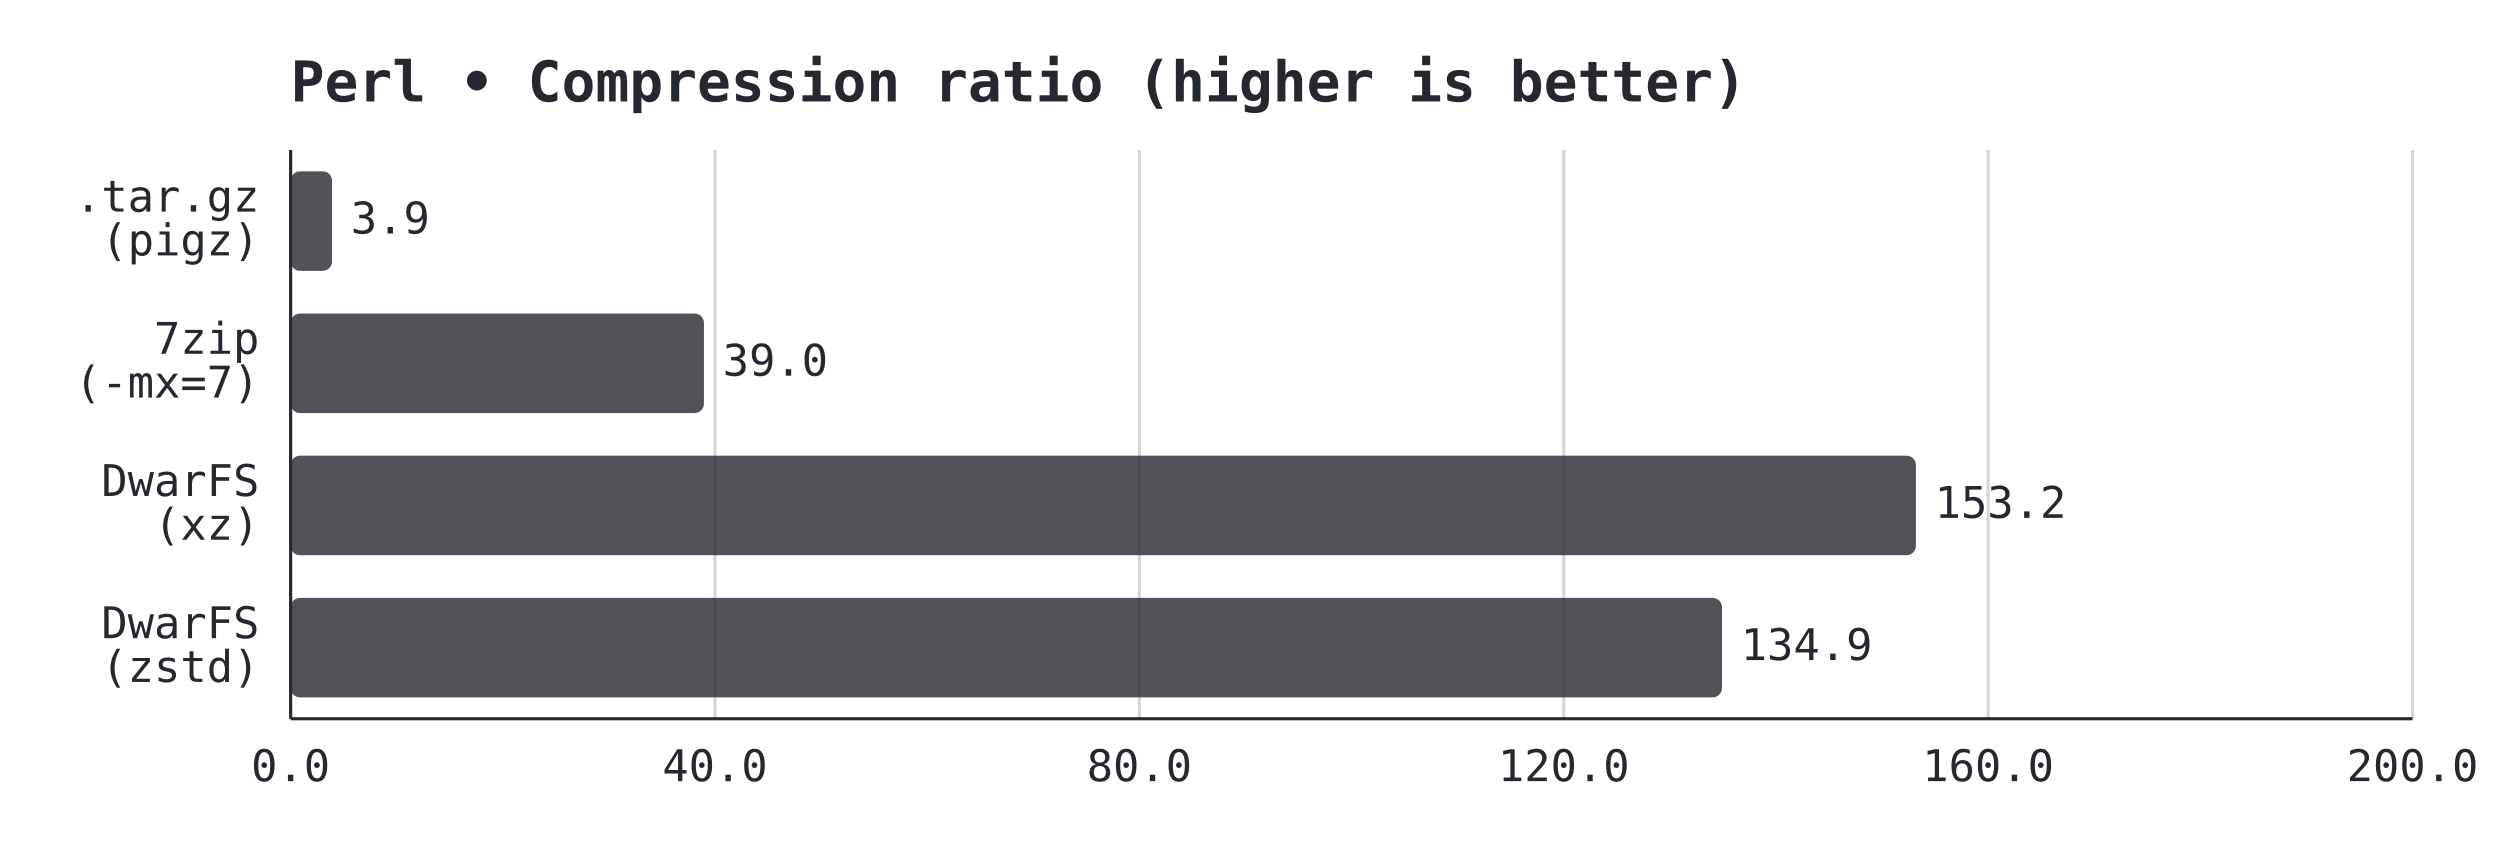
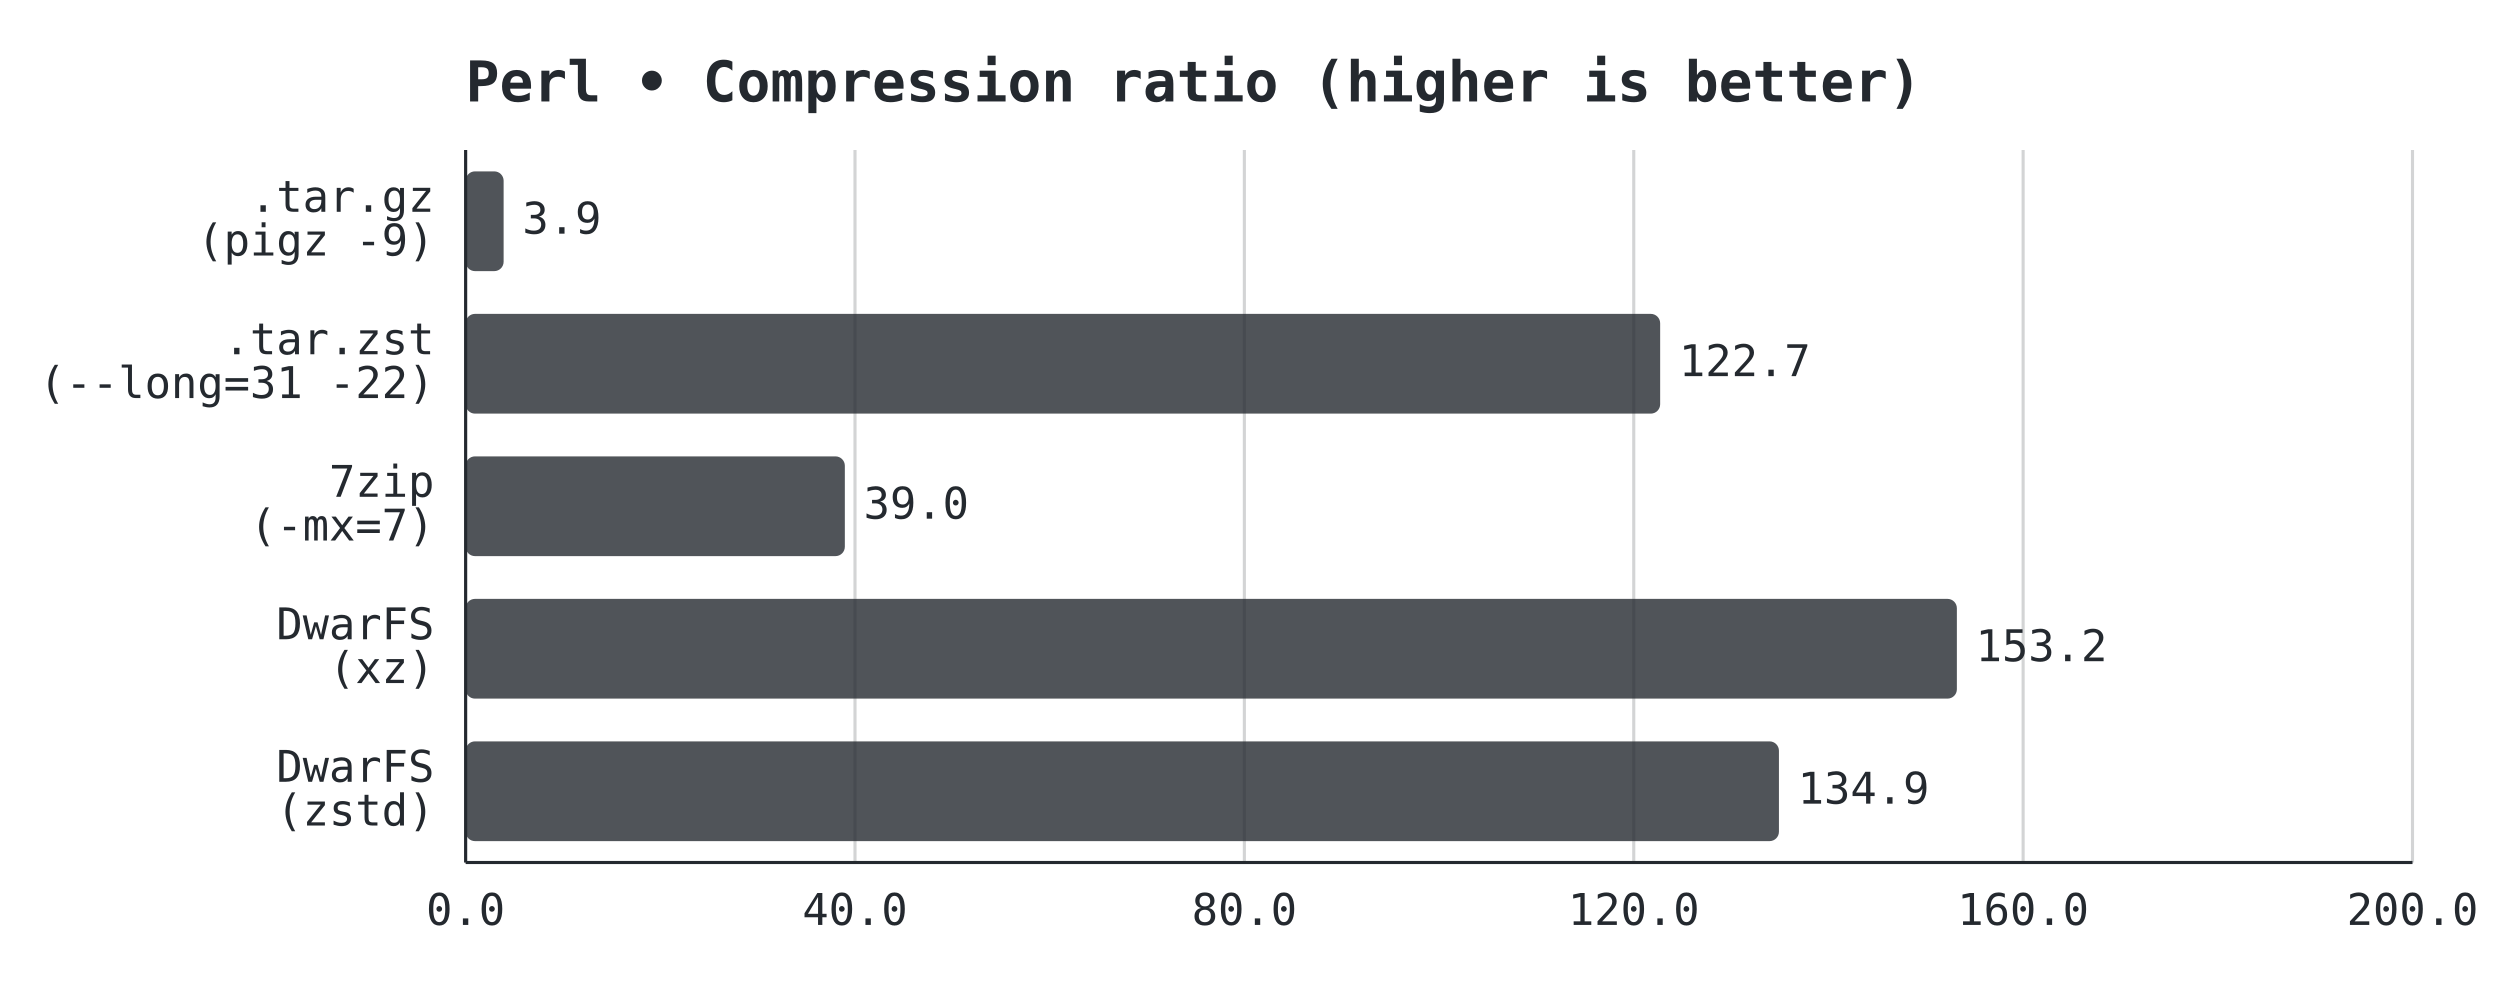
- <svg xmlns="http://www.w3.org/2000/svg" width="800" height="274" viewBox="0 0 800 274" role="img" aria-label="Perl • Compression ratio (higher is better)">
+ <svg xmlns="http://www.w3.org/2000/svg" width="800" height="320" viewBox="0 0 800 320" role="img" aria-label="Perl • Compression ratio (higher is better)">
  <style>
    :root {
      color: var(--fgColor-default, #24292f);
      font-family: ui-monospace, SFMono-Regular, Menlo, Consolas, monospace;
    }
    @media (prefers-color-scheme: dark) {
      :root { color: var(--fgColor-default, #c9d1d9); }
    }
    .t { fill: currentColor; font-size: 14px; dominant-baseline: middle; }
    .title { font-weight: 600; font-size: 18px; dominant-baseline: hanging; }
    .axis { stroke: currentColor; stroke-width: 1; }
    .grid { stroke: currentColor; stroke-width: 1; opacity: .2; }
    .bar { fill: currentColor; opacity: .8; }
    .unit { opacity: .8; font-size: 14px; }
  </style>
-   <rect x="0" y="0" width="800" height="274" fill="none" />
-   <text x="93" y="20" class="t title">Perl • Compression ratio (higher is better)</text>
-   <line x1="93" y1="230" x2="772" y2="230" class="axis" />
-   <line x1="93" y1="48" x2="93" y2="230" class="axis" />
-   <line x1="93.00" y1="48" x2="93.00" y2="230" class="grid" />
-   <text x="93.00" y="246" class="t" text-anchor="middle">0.0</text>
-   <line x1="228.80" y1="48" x2="228.80" y2="230" class="grid" />
-   <text x="228.80" y="246" class="t" text-anchor="middle">40.0</text>
-   <line x1="364.60" y1="48" x2="364.60" y2="230" class="grid" />
-   <text x="364.60" y="246" class="t" text-anchor="middle">80.0</text>
-   <line x1="500.40" y1="48" x2="500.40" y2="230" class="grid" />
-   <text x="500.40" y="246" class="t" text-anchor="middle">120.0</text>
-   <line x1="636.20" y1="48" x2="636.20" y2="230" class="grid" />
-   <text x="636.20" y="246" class="t" text-anchor="middle">160.0</text>
-   <line x1="772.00" y1="48" x2="772.00" y2="230" class="grid" />
-   <text x="772.00" y="246" class="t" text-anchor="middle">200.0</text>
-   <rect class="bar" x="93.00" y="54.83" width="13.25" height="31.85" rx="3" ry="3" />
-   <text x="83.00" y="63.75" class="t" text-anchor="end">.tar.gz</text>
-   <text x="83.00" y="77.75" class="t" text-anchor="end">(pigz)</text>
-   <text x="112.25" y="70.75" class="t">3.9</text>
-   <rect class="bar" x="93.00" y="100.33" width="132.26" height="31.85" rx="3" ry="3" />
-   <text x="83.00" y="109.25" class="t" text-anchor="end">7zip</text>
-   <text x="83.00" y="123.25" class="t" text-anchor="end">(-mx=7)</text>
-   <text x="231.26" y="116.25" class="t">39.0</text>
-   <rect class="bar" x="93.00" y="145.82" width="520.09" height="31.85" rx="3" ry="3" />
-   <text x="83.00" y="154.75" class="t" text-anchor="end">DwarFS</text>
-   <text x="83.00" y="168.75" class="t" text-anchor="end">(xz)</text>
-   <text x="619.09" y="161.75" class="t">153.2</text>
-   <rect class="bar" x="93.00" y="191.32" width="458.04" height="31.85" rx="3" ry="3" />
-   <text x="83.00" y="200.25" class="t" text-anchor="end">DwarFS</text>
-   <text x="83.00" y="214.25" class="t" text-anchor="end">(zstd)</text>
-   <text x="557.04" y="207.25" class="t">134.9</text>
+   <rect x="0" y="0" width="800" height="320" fill="none" />
+   <text x="149" y="20" class="t title">Perl • Compression ratio (higher is better)</text>
+   <line x1="149" y1="276" x2="772" y2="276" class="axis" />
+   <line x1="149" y1="48" x2="149" y2="276" class="axis" />
+   <line x1="149.00" y1="48" x2="149.00" y2="276" class="grid" />
+   <text x="149.00" y="292" class="t" text-anchor="middle">0.0</text>
+   <line x1="273.60" y1="48" x2="273.60" y2="276" class="grid" />
+   <text x="273.60" y="292" class="t" text-anchor="middle">40.0</text>
+   <line x1="398.20" y1="48" x2="398.20" y2="276" class="grid" />
+   <text x="398.20" y="292" class="t" text-anchor="middle">80.0</text>
+   <line x1="522.80" y1="48" x2="522.80" y2="276" class="grid" />
+   <text x="522.80" y="292" class="t" text-anchor="middle">120.0</text>
+   <line x1="647.40" y1="48" x2="647.40" y2="276" class="grid" />
+   <text x="647.40" y="292" class="t" text-anchor="middle">160.0</text>
+   <line x1="772.00" y1="48" x2="772.00" y2="276" class="grid" />
+   <text x="772.00" y="292" class="t" text-anchor="middle">200.0</text>
+   <rect class="bar" x="149.00" y="54.84" width="12.16" height="31.92" rx="3" ry="3" />
+   <text x="139.00" y="63.80" class="t" text-anchor="end">.tar.gz</text>
+   <text x="139.00" y="77.80" class="t" text-anchor="end">(pigz -9)</text>
+   <text x="167.16" y="70.80" class="t">3.9</text>
+   <rect class="bar" x="149.00" y="100.44" width="382.25" height="31.92" rx="3" ry="3" />
+   <text x="139.00" y="109.40" class="t" text-anchor="end">.tar.zst</text>
+   <text x="139.00" y="123.40" class="t" text-anchor="end">(--long=31 -22)</text>
+   <text x="537.25" y="116.40" class="t">122.7</text>
+   <rect class="bar" x="149.00" y="146.04" width="121.35" height="31.92" rx="3" ry="3" />
+   <text x="139.00" y="155.00" class="t" text-anchor="end">7zip</text>
+   <text x="139.00" y="169.00" class="t" text-anchor="end">(-mx=7)</text>
+   <text x="276.35" y="162.00" class="t">39.0</text>
+   <rect class="bar" x="149.00" y="191.64" width="477.20" height="31.92" rx="3" ry="3" />
+   <text x="139.00" y="200.60" class="t" text-anchor="end">DwarFS</text>
+   <text x="139.00" y="214.60" class="t" text-anchor="end">(xz)</text>
+   <text x="632.20" y="207.60" class="t">153.2</text>
+   <rect class="bar" x="149.00" y="237.24" width="420.26" height="31.92" rx="3" ry="3" />
+   <text x="139.00" y="246.20" class="t" text-anchor="end">DwarFS</text>
+   <text x="139.00" y="260.20" class="t" text-anchor="end">(zstd)</text>
+   <text x="575.26" y="253.20" class="t">134.9</text>
</svg>
